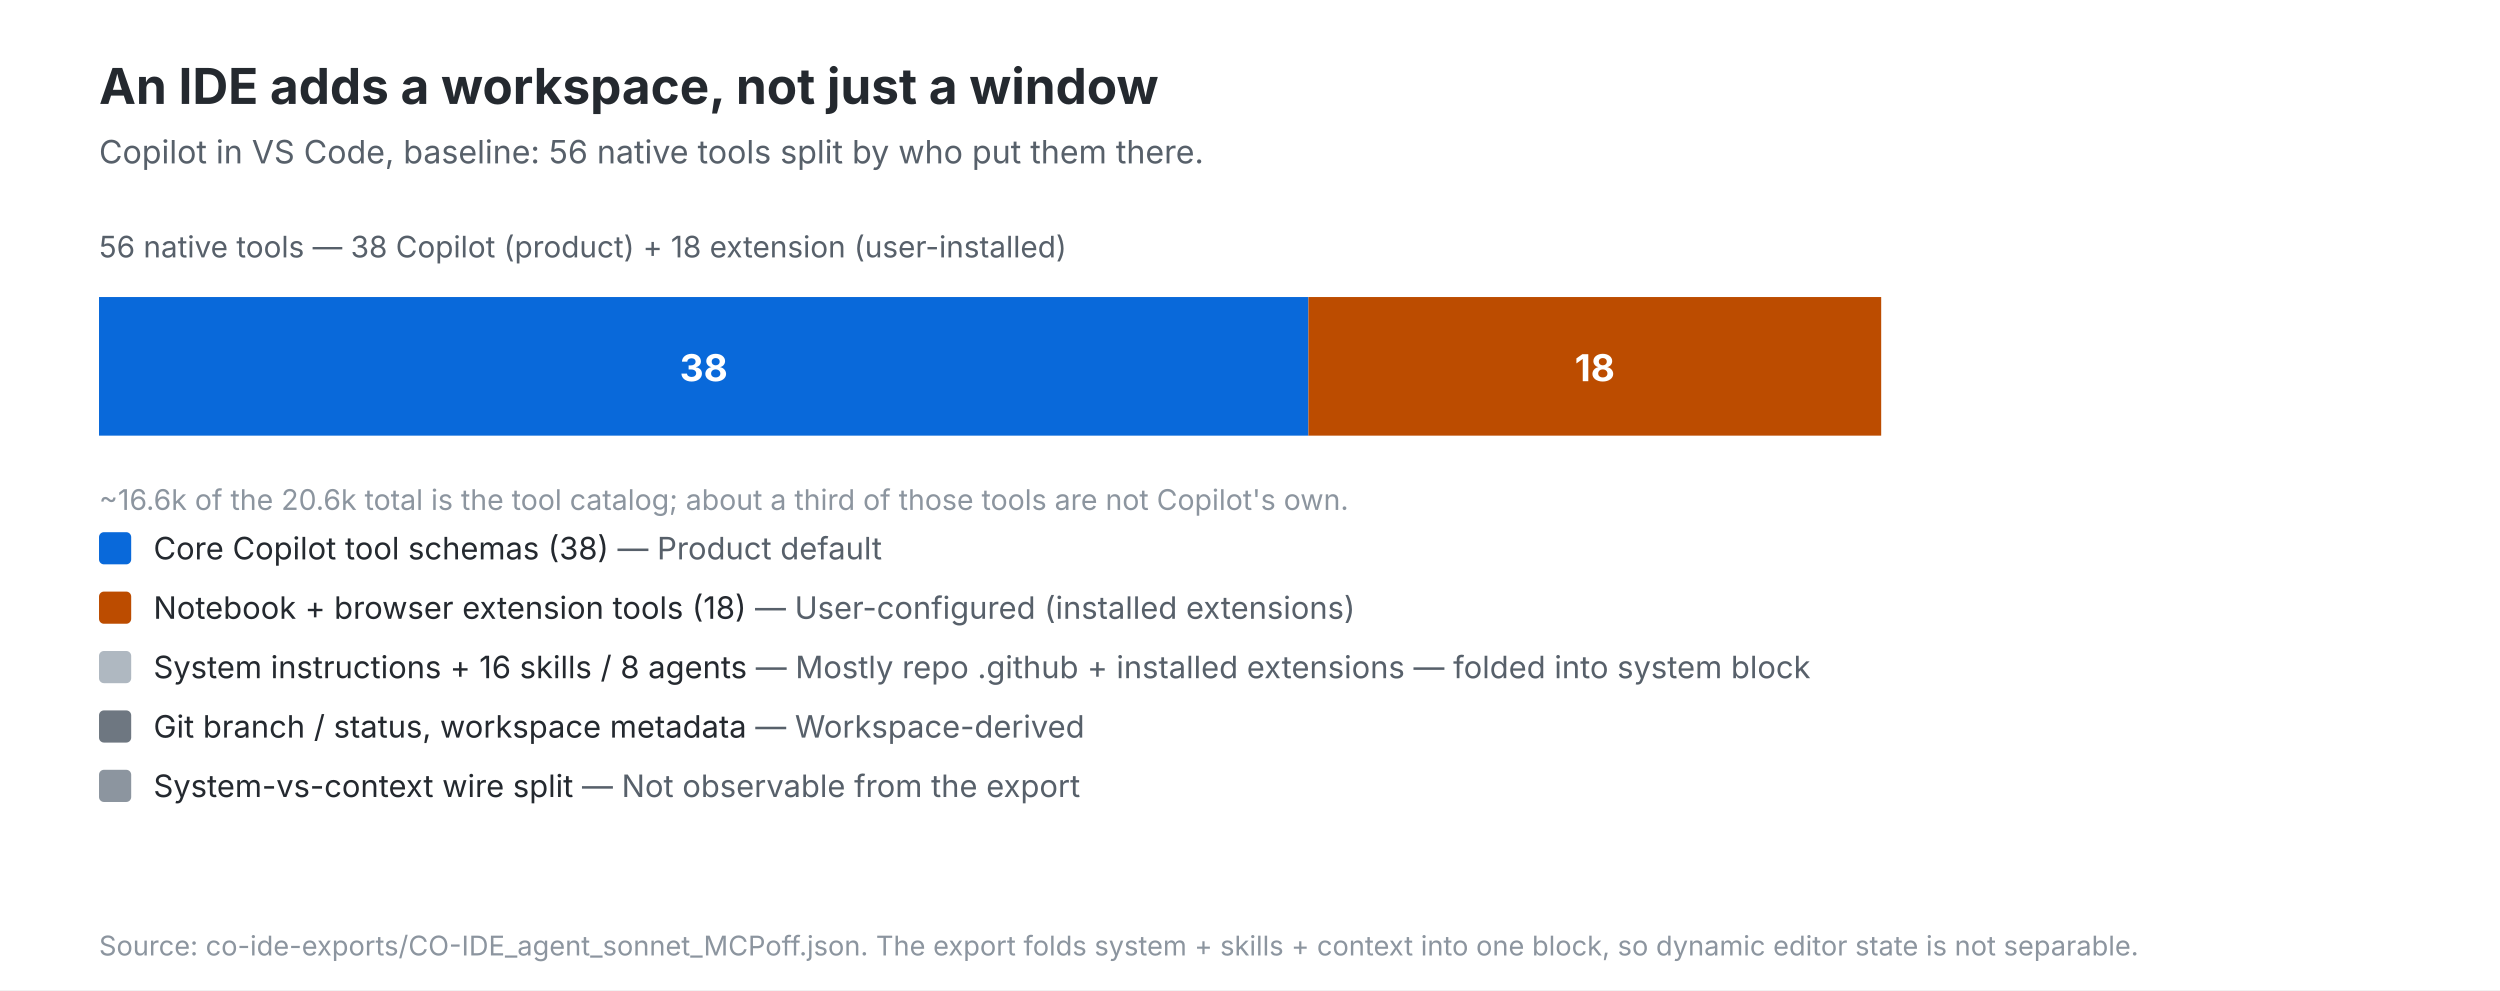
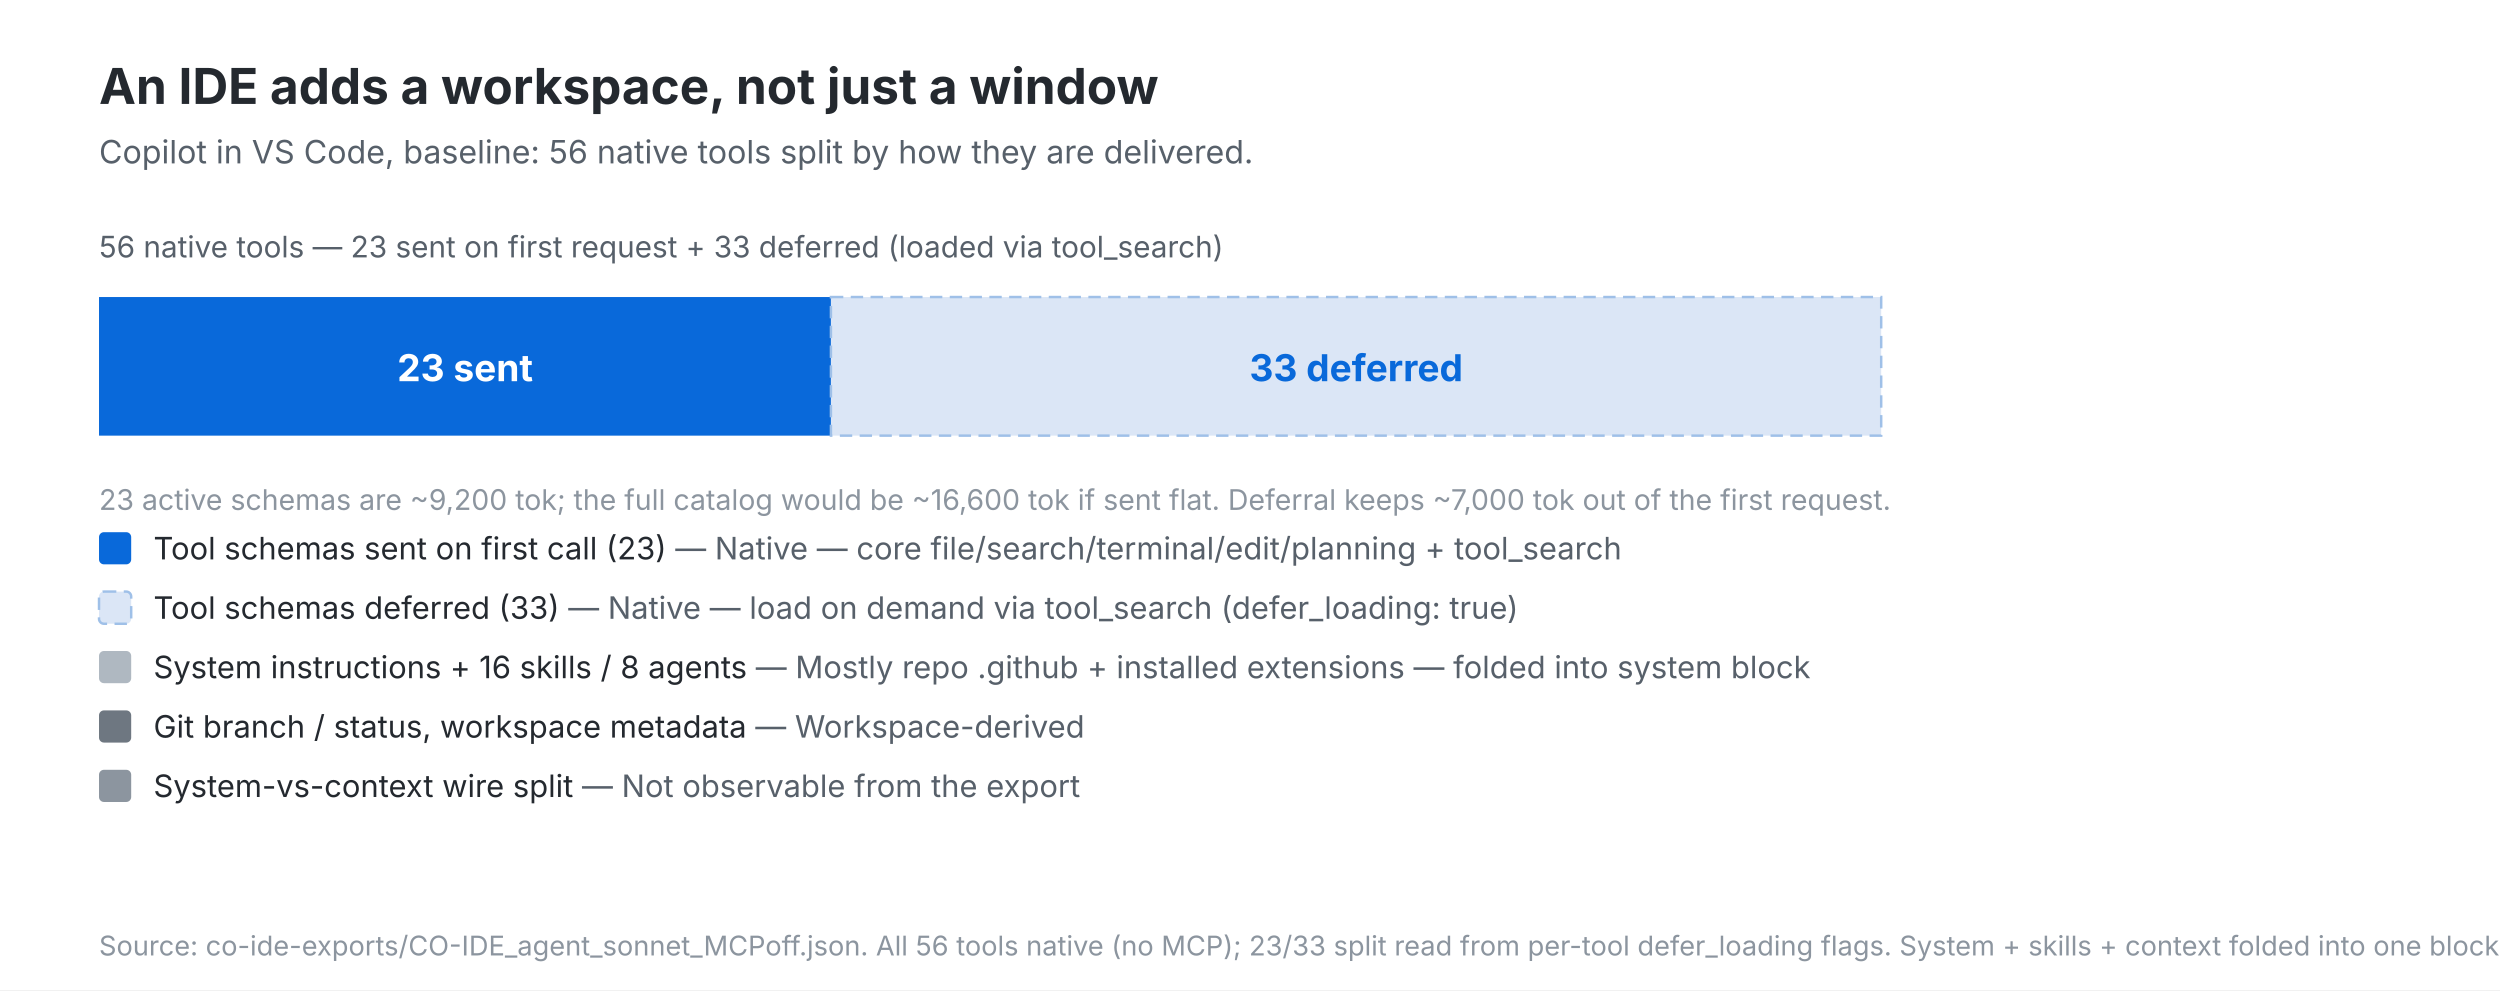
<svg xmlns="http://www.w3.org/2000/svg" viewBox="0 0 1010 400" width="100%" role="img" aria-labelledby="t d" font-family="-apple-system, BlinkMacSystemFont, 'Segoe UI', sans-serif">
  <rect x="0" y="0" width="1010" height="400" fill="#ffffff" />
  <text x="40" y="42" font-size="20" font-weight="700" fill="#24292f">An IDE adds a workspace, not just a window</text>
-   <text x="40" y="66" font-size="13" fill="#57606a">Copilot in VS Code, baseline: 56 native tools split by who put them there.</text>
-   <text x="40" y="104" font-size="12" fill="#57606a">56 native tools — 38 Copilot (product) + 18 extension (user-installed)</text>
-   <rect x="40.0" y="120" width="488.6" height="56" fill="#0969da" />
-   <text x="284.3" y="154" text-anchor="middle" font-size="15" font-weight="700" fill="#ffffff">38</text>
-   <rect x="528.6" y="120" width="231.4" height="56" fill="#bc4c00" />
-   <text x="644.3" y="154" text-anchor="middle" font-size="15" font-weight="700" fill="#ffffff">18</text>
-   <text x="40" y="206" font-size="11.5" fill="#8c959f">~16.6k of the 20.6k total is the tool catalog; about a third of those tools are not Copilot's own.</text>
+   <text x="40" y="66" font-size="13" fill="#57606a">Copilot in VS Code, baseline: 56 native tools split by how they are delivered.</text>
+   <text x="40" y="104" font-size="12" fill="#57606a">56 native tools — 23 sent on first request + 33 deferred (loaded via tool_search)</text>
+   <rect x="40.0" y="120" width="295.7" height="56" fill="#0969da" />
+   <text x="187.9" y="154" text-anchor="middle" font-size="15" font-weight="700" fill="#ffffff">23 sent</text>
+   <rect x="335.7" y="120" width="424.3" height="56" fill="#dbe6f6" stroke="#9fc0e8" stroke-width="1" stroke-dasharray="5 3" />
+   <text x="547.9" y="154" text-anchor="middle" font-size="15" font-weight="700" fill="#0969da">33 deferred</text>
+   <text x="40" y="206" font-size="11.5" fill="#8c959f">23 active schemas are ~9,200 tok; the full catalog would be ~16,600 tok if sent flat. Deferral keeps ~7,000 tok out of the first request.</text>
  <rect x="40" y="215" width="13" height="13" rx="2" fill="#0969da" />
-   <text x="62" y="226" font-size="12.5" fill="#24292f">Core Copilot tool schemas (38) <tspan fill="#57606a">— Product default</tspan>
+   <text x="62" y="226" font-size="12.5" fill="#24292f">Tool schemas sent on first call (23) <tspan fill="#57606a">— Native — core file/search/terminal/edit/planning + tool_search</tspan>
  </text>
-   <rect x="40" y="239" width="13" height="13" rx="2" fill="#bc4c00" />
-   <text x="62" y="250" font-size="12.5" fill="#24292f">Notebook + browser extension tools (18) <tspan fill="#57606a">— User-configured (installed extensions)</tspan>
+   <rect x="40" y="239" width="13" height="13" rx="2" fill="#dbe6f6" stroke="#9fc0e8" stroke-width="1" stroke-dasharray="5 3" />
+   <text x="62" y="250" font-size="12.5" fill="#24292f">Tool schemas deferred (33) <tspan fill="#57606a">— Native — load on demand via tool_search (defer_loading: true)</tspan>
  </text>
  <rect x="40" y="263" width="13" height="13" rx="2" fill="#afb8c1" />
  <text x="62" y="274" font-size="12.5" fill="#24292f">System instructions + 16 skills / 8 agents <tspan fill="#57606a">— Mostly repo .github + installed extensions — folded into system block</tspan>
  </text>
  <rect x="40" y="287" width="13" height="13" rx="2" fill="#6e7781" />
  <text x="62" y="298" font-size="12.5" fill="#24292f">Git branch / status, workspace metadata <tspan fill="#57606a">— Workspace-derived</tspan>
  </text>
  <rect x="40" y="311" width="13" height="13" rx="2" fill="#8c959f" />
  <text x="62" y="322" font-size="12.5" fill="#24292f">System-vs-context wire split <tspan fill="#57606a">— Not observable from the export</tspan>
  </text>
-   <text x="40" y="386" font-size="11" fill="#8c959f">Source: co-ide-exports/CO-IDE_agent_sonnet_MCPoff.json. The export folds system + skills + context into one block, so dynamic editor state is not separable.</text>
+   <text x="40" y="386" font-size="11" fill="#8c959f">Source: co-ide-exports/CO-IDE_agent_sonnet_MCPoff.json. All 56 tools native (no MCP); 23/33 split read from per-tool defer_loading flags. System + skills + context folded into one block.</text>
</svg>
